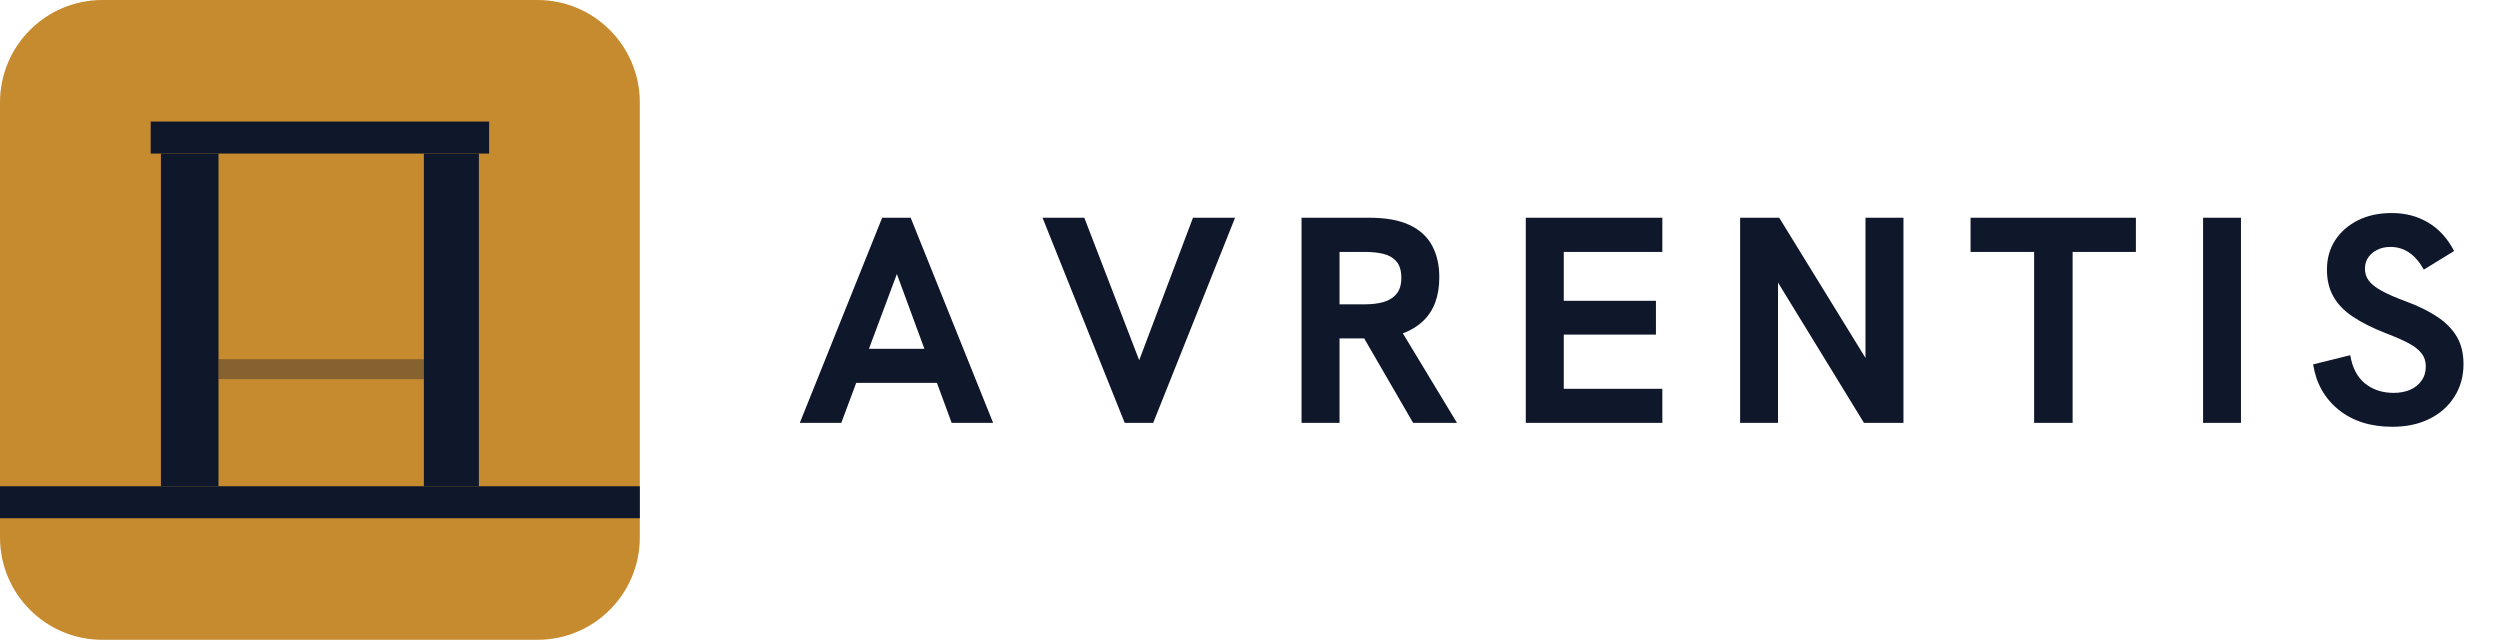
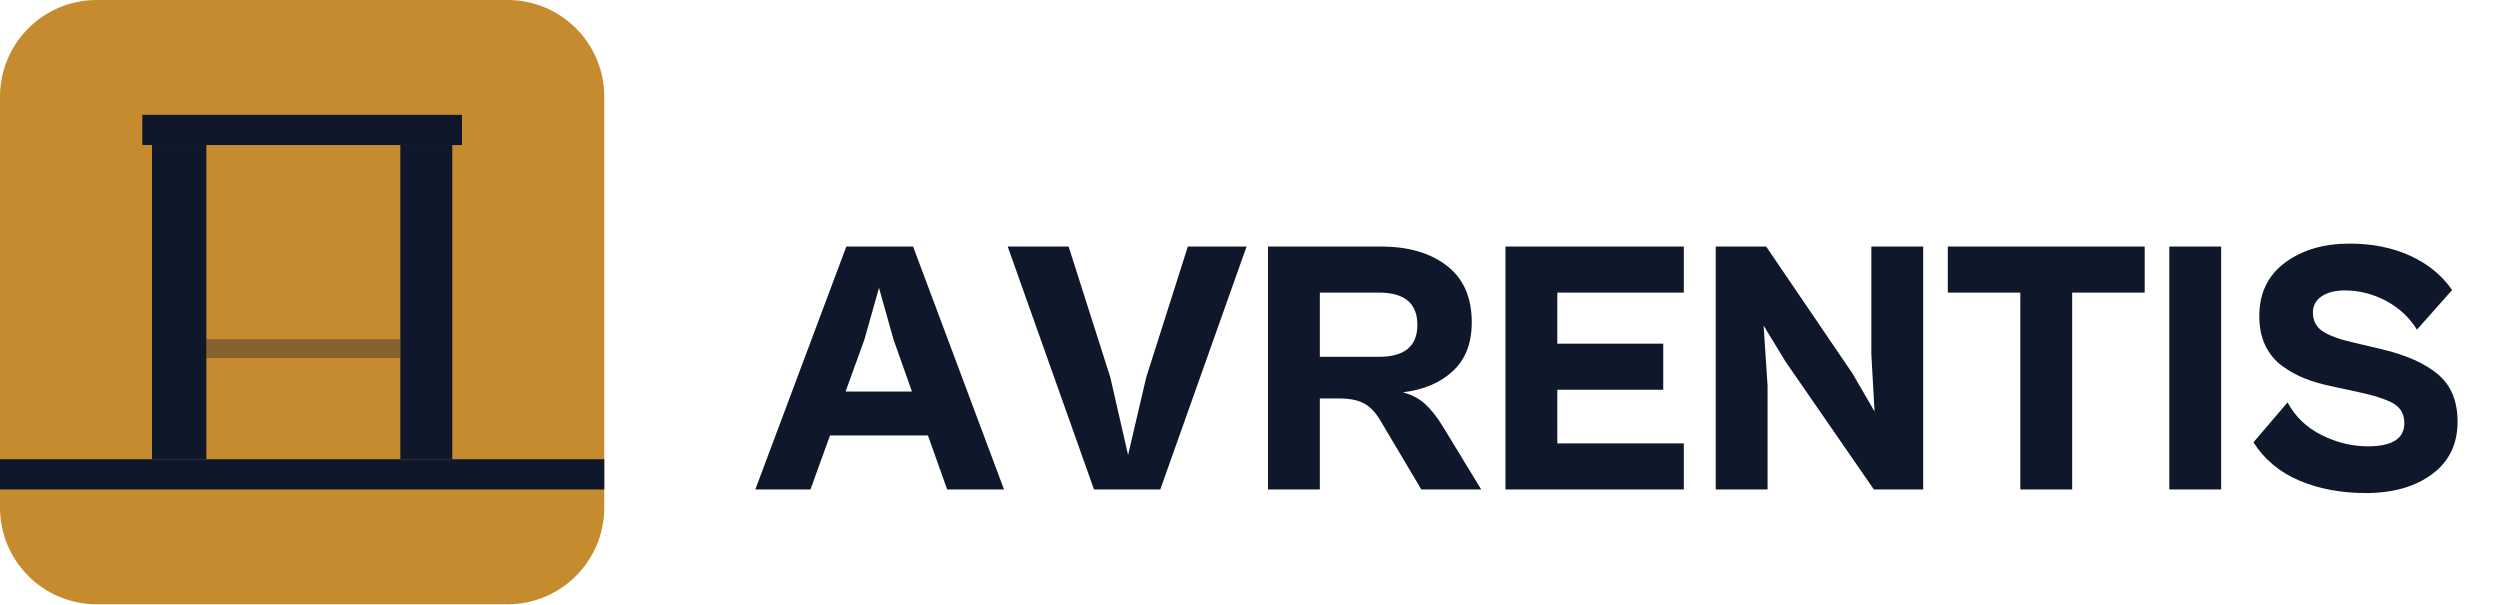
- <svg xmlns="http://www.w3.org/2000/svg" width="250.075" height="64" viewBox="0 0 250.075 64">
+ <svg xmlns="http://www.w3.org/2000/svg" width="264.781" height="64" viewBox="0 0 264.781 64">
  <g>
-     <rect width="64" height="64" rx="10.24" fill="#C68B2F" />
+     <rect width="64" height="64" rx="10.24" fill="#c68b2f" />
    <rect x="15.072" y="12.16" width="33.856" height="3.2" fill="#0f172a" />
    <rect x="16.096" y="15.36" width="5.76" height="33.28" fill="#0f172a" />
    <rect x="42.4" y="15.36" width="5.504" height="33.28" fill="#0f172a" />
    <rect x="21.856" y="35.927" width="20.544" height="2" fill="#0f172a" opacity="0.35" />
    <rect x="0" y="48.64" width="64" height="3.2" fill="#0f172a" />
  </g>
-   <path transform="translate(79.764 0)" d="M4.39 42.30L0.24 42.30L8.48 21.78L11.33 21.78L19.58 42.30L15.43 42.30L9.95 27.41L4.39 42.30M14.25 38.30L5.65 38.30L6.83 34.89L13.01 34.89L14.25 38.30M35.59 42.30L32.74 42.30L24.52 21.78L28.70 21.78L34.80 37.62L33.59 37.62L39.57 21.78L43.78 21.78L35.59 42.30M54.23 42.30L50.43 42.30L50.43 21.78L57.20 21.78Q59.70 21.78 61.24 22.51Q62.77 23.23 63.49 24.57Q64.21 25.91 64.21 27.73Q64.21 30.56 62.60 32.10Q61 33.65 58.03 33.83Q57.35 33.85 56.64 33.85Q55.94 33.85 55.44 33.85L54.23 33.85L54.23 42.30M65.98 42.30L61.59 42.30L56.44 33.41L60.32 32.94L65.98 42.30M54.23 25.20L54.23 30.44L56.82 30.44Q57.79 30.44 58.60 30.22Q59.41 30 59.91 29.42Q60.41 28.85 60.41 27.79Q60.41 26.70 59.91 26.14Q59.41 25.58 58.60 25.39Q57.79 25.20 56.82 25.20L54.23 25.20M86.52 42.30L72.86 42.30L72.86 21.78L86.52 21.78L86.52 25.20L76.66 25.20L76.66 30.09L85.88 30.09L85.88 33.47L76.66 33.47L76.66 38.89L86.52 38.89L86.52 42.30M98.09 42.30L94.30 42.30L94.30 21.78L98.21 21.78L107.78 37.33L106.84 37.33L106.84 21.78L110.64 21.78L110.64 42.30L106.69 42.30L97.15 26.73L98.09 26.73L98.09 42.30M127.56 42.30L123.71 42.30L123.71 25.20L117.35 25.20L117.35 21.78L133.89 21.78L133.89 25.20L127.56 25.20L127.56 42.30M144.40 42.30L140.61 42.30L140.61 21.78L144.40 21.78L144.40 42.30M159.54 42.69Q156.27 42.69 154.16 40.98Q152.06 39.27 151.62 36.45L155.33 35.53Q155.65 37.42 156.81 38.36Q157.98 39.30 159.68 39.30Q160.60 39.30 161.32 38.99Q162.04 38.68 162.46 38.08Q162.89 37.48 162.89 36.65Q162.89 35.89 162.45 35.33Q162.01 34.77 161.11 34.30Q160.21 33.83 158.86 33.32Q156.92 32.56 155.61 31.69Q154.30 30.82 153.65 29.67Q153 28.53 153 26.97Q153 25.32 153.81 24.05Q154.62 22.79 156.08 22.05Q157.53 21.31 159.48 21.31Q161.54 21.31 163.14 22.27Q164.75 23.23 165.72 25.11L162.69 26.97Q162.07 25.85 161.23 25.27Q160.39 24.70 159.36 24.70Q158.62 24.70 158.05 24.98Q157.47 25.26 157.14 25.74Q156.80 26.23 156.80 26.88Q156.80 27.55 157.19 28.08Q157.59 28.61 158.49 29.10Q159.39 29.59 160.83 30.12Q162.74 30.82 164.02 31.68Q165.31 32.53 165.98 33.66Q166.66 34.80 166.66 36.42Q166.66 38.24 165.76 39.67Q164.86 41.10 163.27 41.89Q161.68 42.69 159.54 42.69" fill="#0f172a" />
+   <path transform="translate(79.808 0)" d="M8.10 46.12L6.03 51.84L0.19 51.84L9.83 26.11L16.90 26.11L26.53 51.84L20.51 51.84L18.47 46.12L8.10 46.12M13.29 30.49L11.75 35.94L9.75 41.47L16.78 41.47L14.82 35.94L13.29 30.49M52.22 26.11L43.08 51.84L36.06 51.84L26.92 26.11L33.37 26.11L37.79 39.97L39.67 48.19L41.59 39.97L46 26.11L52.22 26.11M59.98 42.20L59.98 51.84L54.49 51.84L54.49 26.11L66.43 26.11Q70.81 26.11 73.44 28.15Q76.07 30.18 76.07 34.14Q76.07 37.44 74.07 39.30Q72.08 41.16 68.77 41.55Q70.20 41.93 71.14 42.80Q72.08 43.66 73 45.16L77.07 51.84L70.73 51.84L66.39 44.54Q65.63 43.24 64.65 42.72Q63.67 42.20 61.98 42.20L59.98 42.20M66.24 30.99L59.98 30.99L59.98 37.79L66.24 37.79Q70.31 37.79 70.31 34.41Q70.31 30.99 66.24 30.99M98.53 46.96L98.53 51.84L79.64 51.84L79.64 26.11L98.53 26.11L98.53 30.99L85.13 30.99L85.13 36.40L96.35 36.40L96.35 41.28L85.13 41.28L85.13 46.96L98.53 46.96M107.40 40.86L107.40 51.84L101.91 51.84L101.91 26.11L107.25 26.11L116.39 39.55L118.73 43.58L118.39 37.52L118.39 26.11L123.88 26.11L123.88 51.84L118.66 51.84L109.29 38.28L106.98 34.48L107.40 40.86M139.66 30.99L139.66 51.84L134.17 51.84L134.17 30.99L126.49 30.99L126.49 26.11L147.34 26.11L147.34 30.99L139.66 30.99M155.44 26.11L155.44 51.84L149.95 51.84L149.95 26.11L155.44 26.11M170.76 52.22Q166.85 52.22 163.72 50.90Q160.59 49.57 158.86 46.85L162.47 42.62Q163.70 44.89 166.08 46.08Q168.46 47.27 171 47.27Q174.84 47.27 174.84 44.81Q174.84 43.39 173.66 42.72Q172.49 42.05 169.73 41.47L167.23 40.93Q165.58 40.59 164.31 40.09Q163.05 39.59 161.89 38.75Q160.74 37.90 160.11 36.58Q159.48 35.25 159.48 33.48Q159.48 29.84 162.20 27.82Q164.93 25.80 169.04 25.80Q172.65 25.80 175.47 27.09Q178.29 28.38 179.90 30.72L176.18 34.91Q174.95 32.95 172.88 31.85Q170.80 30.76 168.54 30.76Q167.04 30.76 166.10 31.37Q165.16 31.99 165.16 33.10Q165.16 34.41 166.21 35.10Q167.27 35.79 169.50 36.29L172.42 36.98Q176.33 37.90 178.41 39.65Q180.48 41.40 180.48 44.66Q180.48 48.23 177.77 50.23Q175.07 52.22 170.76 52.22" fill="#0f172a" />
</svg>
